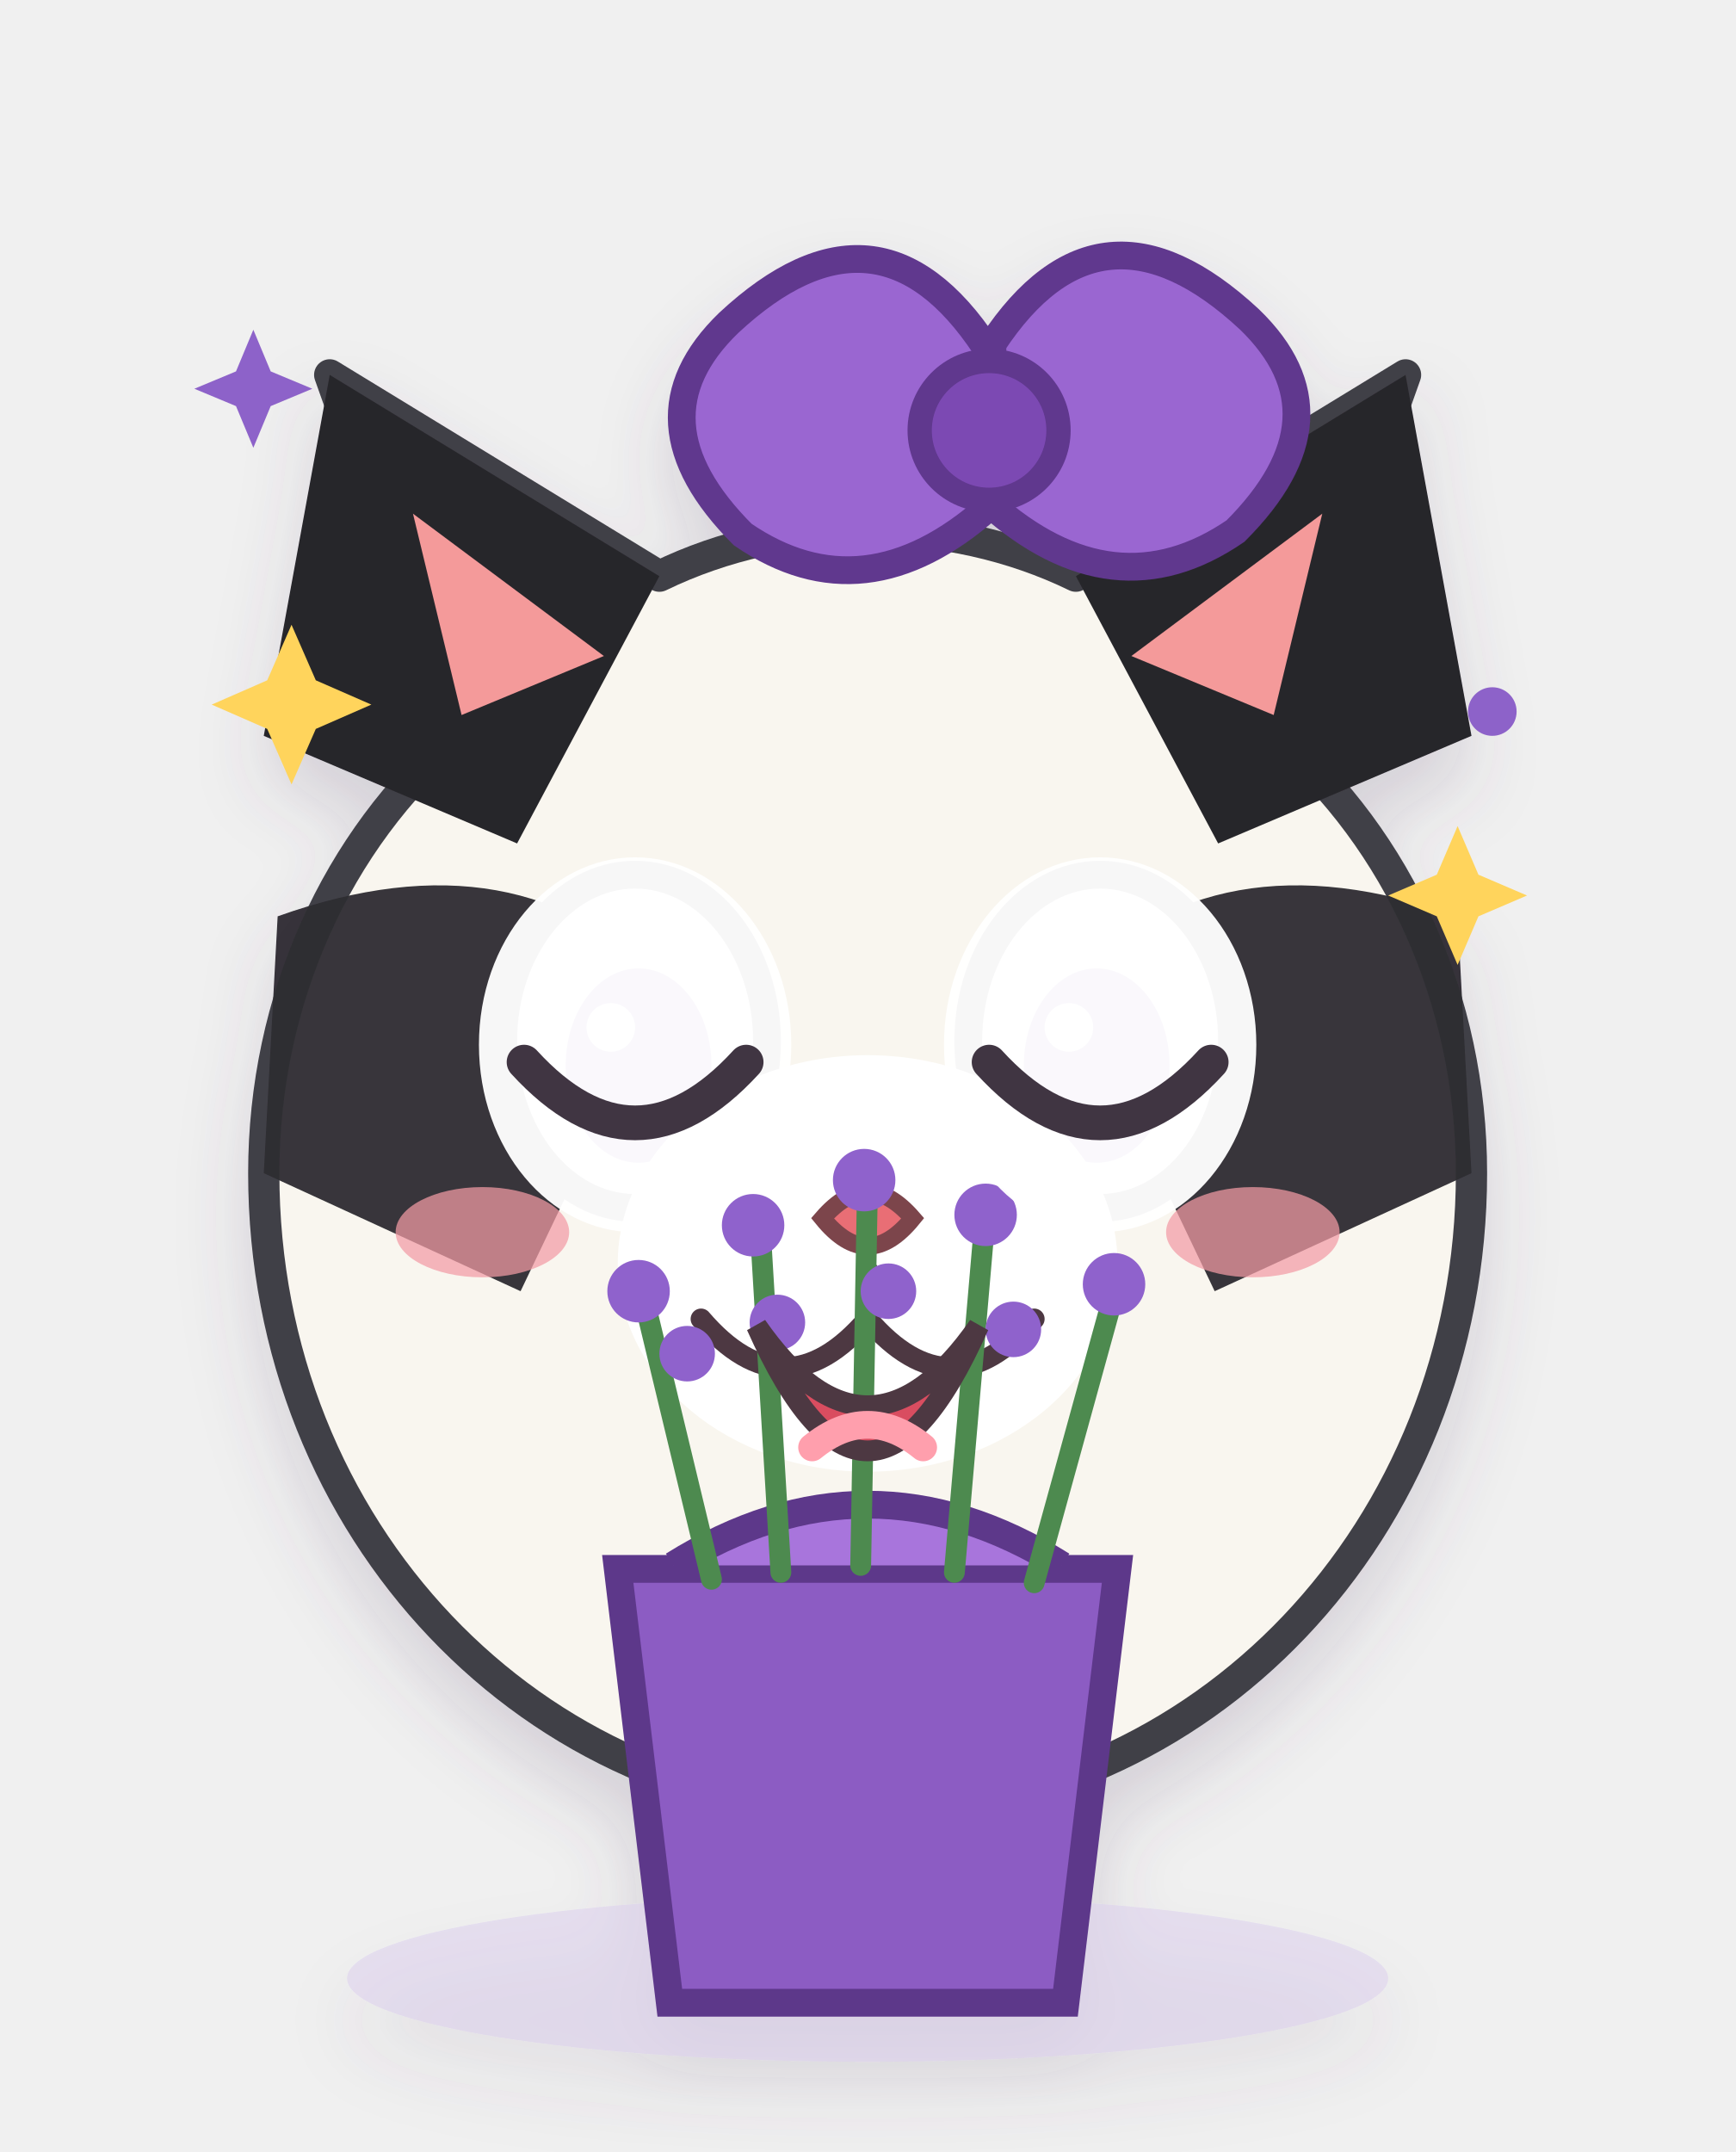
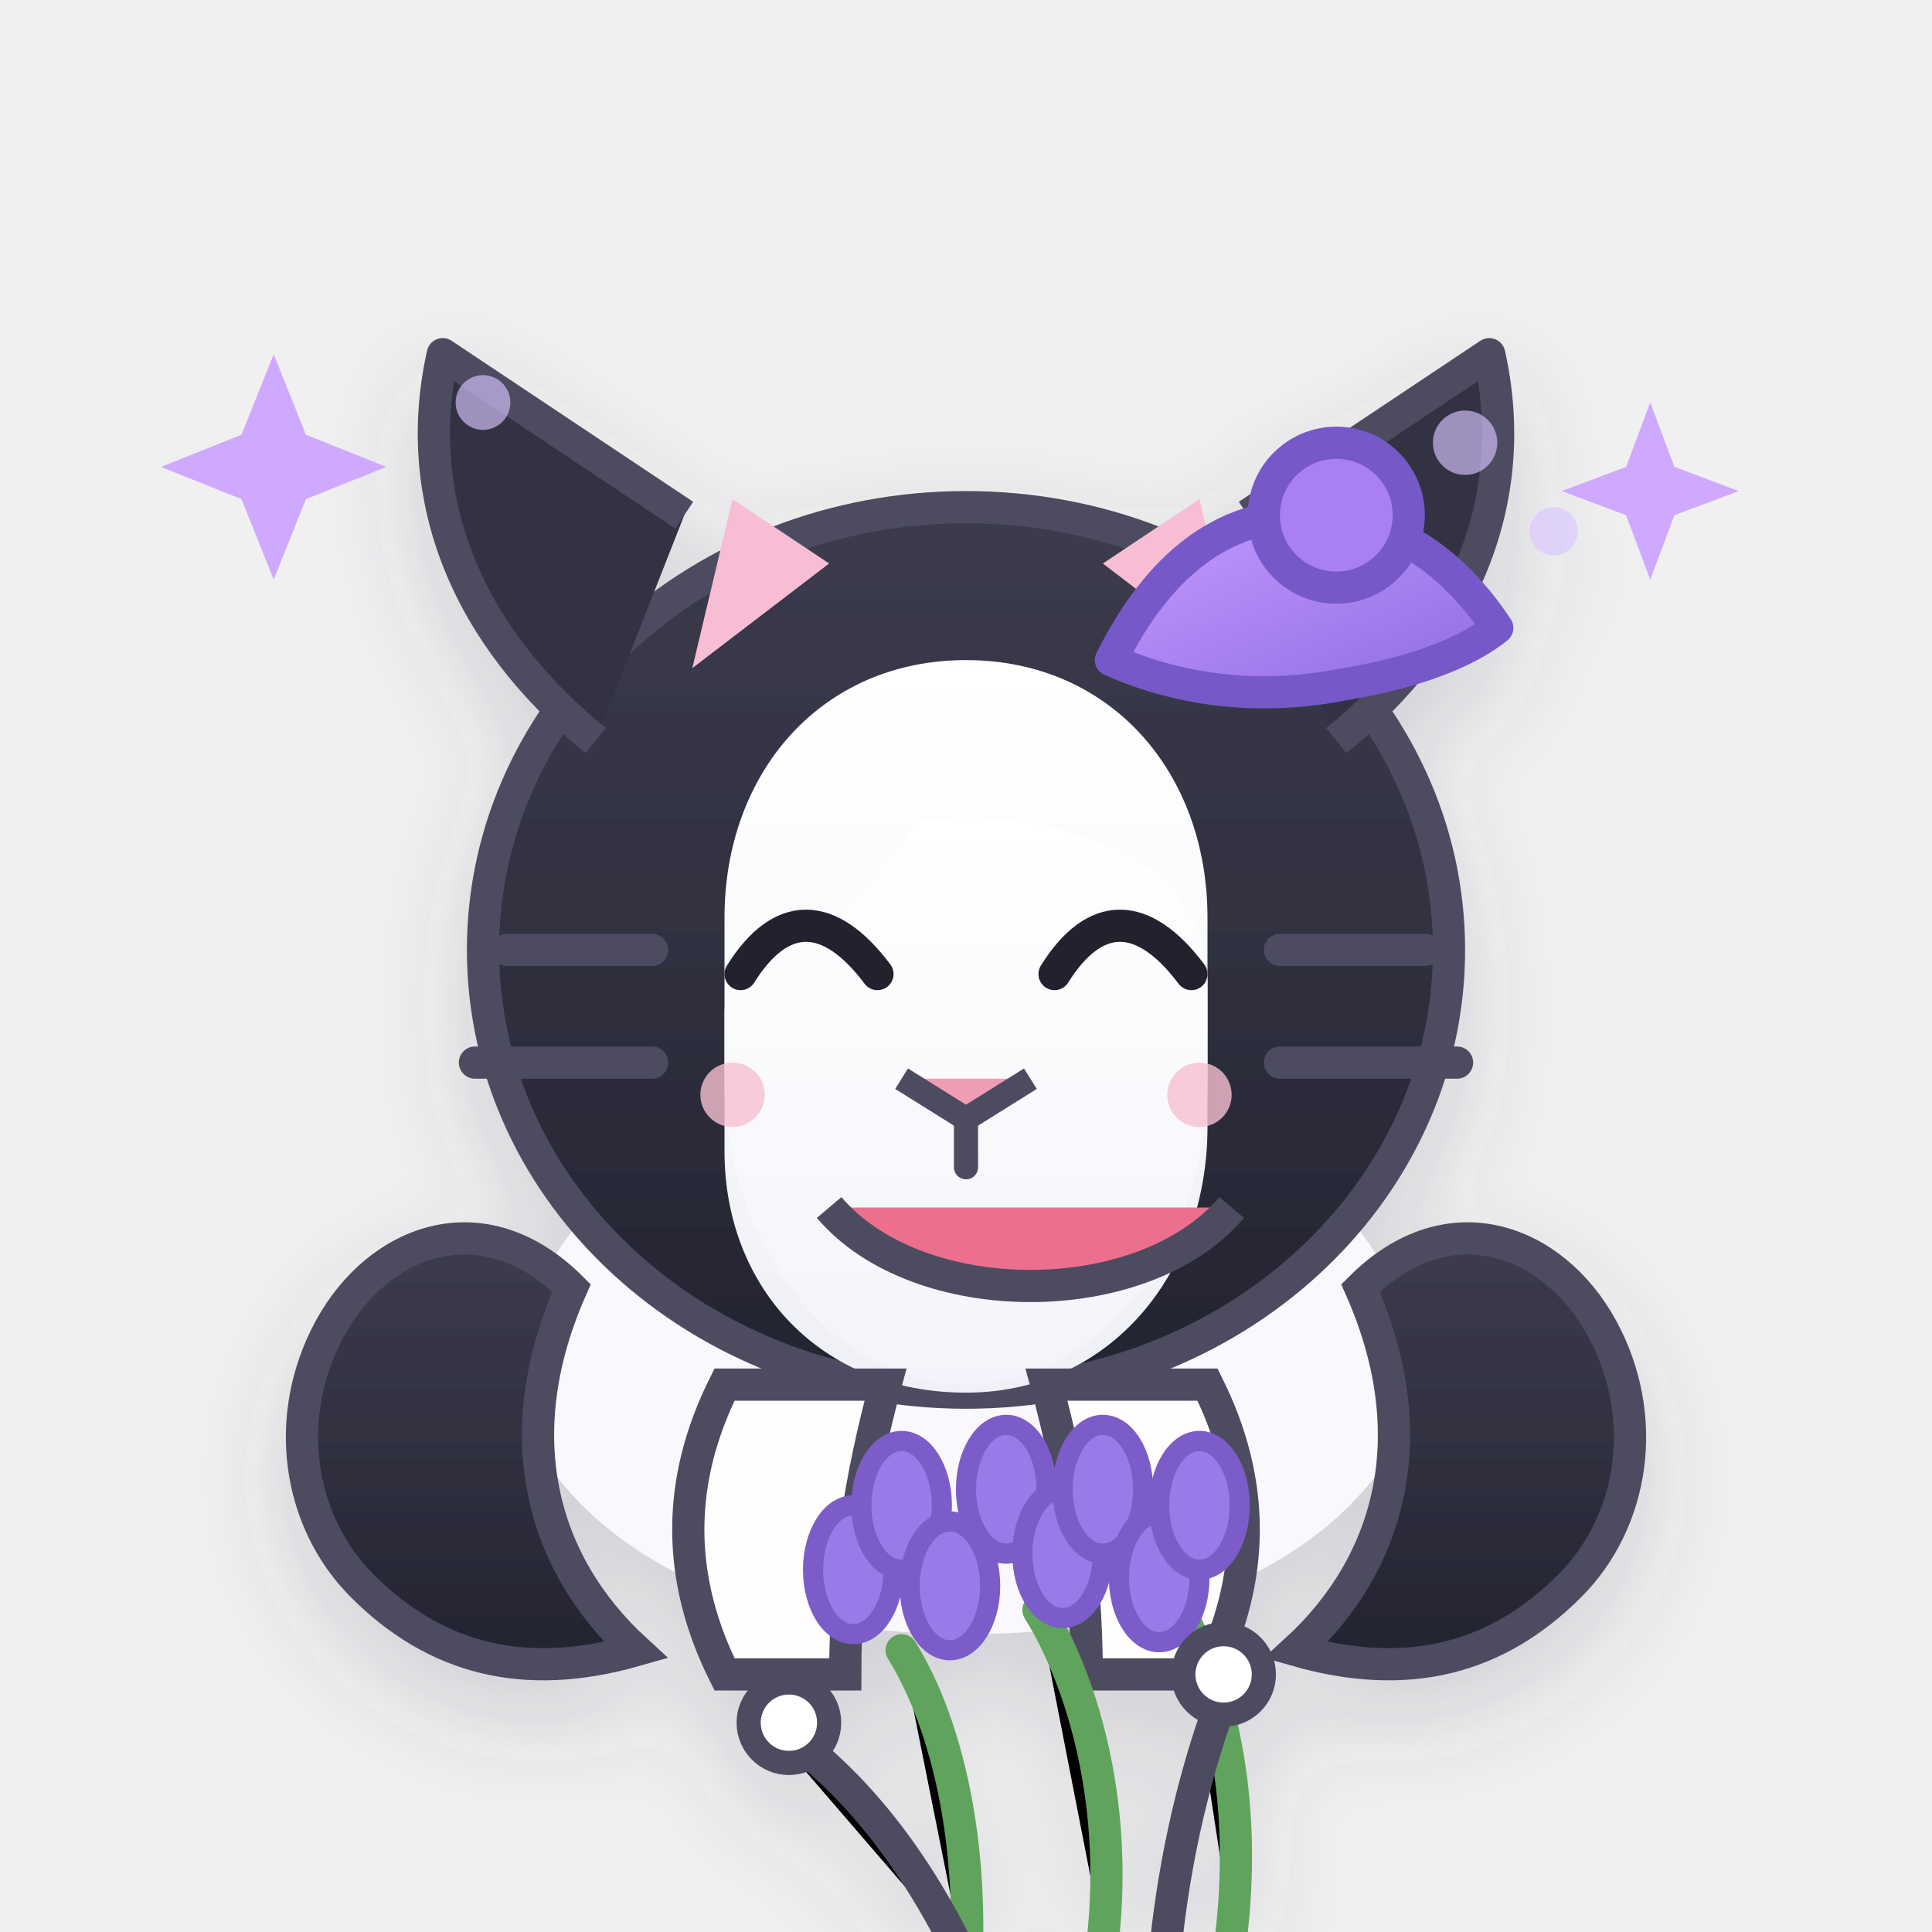
- <svg xmlns="http://www.w3.org/2000/svg" viewBox="0 0 500 620" role="img" aria-label="라벤더냥, 검정과 흰색 고양이 문장과 독해 선생님">
+ <svg xmlns="http://www.w3.org/2000/svg" viewBox="0 0 240 240" role="img" aria-label="라벤더냥">
  <defs>
-     <filter id="s" x="-30%" y="-30%" width="160%" height="180%">
-       <feDropShadow dx="0" dy="12" stdDeviation="10" flood-color="#5d4771" flood-opacity=".18" />
+     <linearGradient id="blackfur" x1="0" y1="0" x2="0" y2="1">
+       <stop offset="0" stop-color="#3c3c4e" />
+       <stop offset="1" stop-color="#222430" />
+     </linearGradient>
+     <linearGradient id="whitefur" x1="0" y1="0" x2="0" y2="1">
+       <stop offset="0" stop-color="#ffffff" />
+       <stop offset="1" stop-color="#f3f4fb" />
+     </linearGradient>
+     <linearGradient id="lavbow" x1="0" y1="0" x2="1" y2="1">
+       <stop offset="0" stop-color="#c79bff" />
+       <stop offset="1" stop-color="#8b6be3" />
+     </linearGradient>
+     <filter id="shadow" x="-20%" y="-20%" width="140%" height="140%">
+       <feDropShadow dx="0" dy="5" stdDeviation="6" flood-color="#51446b" flood-opacity=".18" />
    </filter>
    <style>
- .char{transform-box:fill-box;transform-origin:center bottom;animation:float 3.2s ease-in-out infinite}.paw{transform-box:fill-box;transform-origin:55% 85%;animation:wave 2.8s ease-in-out infinite}.eye{transform-box:fill-box;transform-origin:center;animation:blink 5s infinite}.spark{animation:twinkle 2.2s ease-in-out infinite;transform-origin:center}
- @keyframes float{0%,100%{transform:translateY(0)}50%{transform:translateY(-8px)}}@keyframes wave{0%,68%,100%{transform:rotate(0)}76%{transform:rotate(-12deg)}84%{transform:rotate(8deg)}}@keyframes blink{0%,46%,50%,100%{transform:scaleY(1)}48%{transform:scaleY(.08)}}@keyframes twinkle{0%,100%{opacity:.25;transform:scale(.75)}50%{opacity:1;transform:scale(1.15)}}@media(prefers-reduced-motion:reduce){.char,.paw,.eye,.spark{animation:none}}
- </style>
+         svg{overflow:visible} .idle-body{transform-box:fill-box;transform-origin:center bottom;animation:float 3.4s ease-in-out infinite} .sparkle{transform-box:fill-box;transform-origin:center;animation:twinkle 2.2s ease-in-out infinite} @keyframes float{0%,100%{transform:translateY(0)}50%{transform:translateY(-4px)}} @keyframes twinkle{0%,100%{opacity:.35;transform:scale(.8)}50%{opacity:1;transform:scale(1.12)}} @media(prefers-reduced-motion:reduce){.idle-body,.sparkle{animation:none}}
+         </style>
  </defs>
-   <g class="char" filter="url(#s)">
-     <ellipse cx="250" cy="570" rx="150" ry="24" fill="#d7c7ec" opacity=".45" />
-     <path d="M132 212L95 108l95 58c37-18 83-18 120 0l95-58-37 104c35 30 56 76 56 126 0 103-78 184-174 184S76 441 76 338c0-50 21-96 56-126z" fill="#f9f6ef" stroke="#414047" stroke-width="9" stroke-linejoin="round" />
-     <path d="M95 108l95 58-41 77-73-31zM405 108l-95 58 41 77 73-31z" fill="#28272c" />
-     <path d="M119 148l55 41-41 17zM381 148l-55 41 41 17z" fill="#f49a9a" />
-     <path d="M80 264q70-25 112 20l-42 88-74-34zM420 264q-70-25-112 20l42 88 74-34z" fill="#2d2c31" opacity=".95" />
-     <ellipse class="eye" cx="183" cy="300" rx="38" ry="48" fill="#fff" stroke="#343038" stroke-width="8" />
-     <ellipse class="eye" cx="317" cy="300" rx="38" ry="48" fill="#fff" stroke="#343038" stroke-width="8" />
-     <ellipse cx="184" cy="307" rx="21" ry="28" fill="#7b55b7" />
-     <ellipse cx="316" cy="307" rx="21" ry="28" fill="#7b55b7" />
-     <circle cx="176" cy="296" r="7" fill="#fff" />
-     <circle cx="308" cy="296" r="7" fill="#fff" />
-     <ellipse cx="250" cy="364" rx="72" ry="60" fill="#fff" />
-     <path d="M237 351q13-15 26 0-13 16-26 0z" fill="#e96e74" stroke="#7b454c" stroke-width="5" />
-     <path d="M250 366v14m0 0q-24 28-48 0m48 0q24 28 48 0" fill="none" stroke="#4d3842" stroke-width="6" stroke-linecap="round" />
-     <path d="M178 452h144l-15 125H193z" fill="#8c5bc3" stroke="#5d378a" stroke-width="8" />
-     <path d="M194 451q56-35 112 0" fill="#a875dc" stroke="#5d378a" stroke-width="8" />
-     <g stroke="#4d8a50" stroke-width="6" stroke-linecap="round">
-       <path d="M205 455l-20-83M225 453l-6-100M248 451l2-112M275 453l9-104M298 456l24-87" />
-     </g>
-     <g fill="#8f62cc">
-       <circle cx="184" cy="372" r="9" />
-       <circle cx="198" cy="390" r="8" />
-       <circle cx="217" cy="353" r="9" />
-       <circle cx="224" cy="381" r="8" />
-       <circle cx="249" cy="340" r="9" />
-       <circle cx="256" cy="372" r="8" />
-       <circle cx="284" cy="350" r="9" />
-       <circle cx="292" cy="383" r="8" />
-       <circle cx="321" cy="370" r="9" />
-     </g>
-     <path d="M286 99q31-47 74-7 29 28-4 61-35 24-71-8zM284 100q-31-47-74-7-29 28 4 61 35 24 71-8z" fill="#9a66d1" stroke="#60378e" stroke-width="8" />
-     <circle cx="285" cy="124" r="20" fill="#7c49b3" stroke="#60378e" stroke-width="7" />
-   </g>
-   <g class="spark" fill="#8d62c9">
-     <path d="M73 95l5 12 12 5-12 5-5 12-5-12-12-5 12-5z" />
-     <circle cx="430" cy="205" r="7" />
-   </g>
-   <g aria-label="기쁜 표정" class="expression expression-happy">
-     <ellipse cx="183" cy="301" rx="45" ry="54" fill="#fff" opacity=".96" />
-     <ellipse cx="317" cy="301" rx="45" ry="54" fill="#fff" opacity=".96" />
-     <path d="M151 306q32 35 64 0M285 306q32 35 64 0" fill="none" stroke="#403542" stroke-width="10" stroke-linecap="round" />
-     <ellipse cx="139" cy="355" rx="25" ry="13" fill="#f39ba5" opacity=".72" />
-     <ellipse cx="361" cy="355" rx="25" ry="13" fill="#f39ba5" opacity=".72" />
-     <path d="M218 382q32 46 64 0q-32 72-64 0z" fill="#d94d60" stroke="#4d3842" stroke-width="6" />
-     <path d="M234 417q16-13 32 0" fill="none" stroke="#ff9fad" stroke-width="8" stroke-linecap="round" />
-     <g class="spark" fill="#ffd45c">
-       <path d="M84 180l7 16 16 7-16 7-7 16-7-16-16-7 16-7z" />
-       <path d="M420 238l6 14 14 6-14 6-6 14-6-14-14-6 14-6z" />
+   <g class="idle-body" filter="url(#shadow)">
+     <g transform="translate(120 118)">
+       <path d="M-57 53c5 19 26 32 57 32s52-13 57-32c-3-15-13-27-29-34H-28c-16 7-26 19-29 34z" fill="#fcf9ff" opacity=".95" />
+       <path d="M-49 42c-8 18-4 34 8 45-14 4-25 1-34-8-8-8-10-21-4-32 6-11 19-16 30-5z" fill="url(#blackfur)" stroke="#4e4b61" stroke-width="4" />
+       <path d="M49 42c8 18 4 34-8 45 14 4 25 1 34-8 8-8 10-21 4-32-6-11-19-16-30-5z" fill="url(#blackfur)" stroke="#4e4b61" stroke-width="4" />
+       <ellipse cx="0" cy="0" rx="60" ry="55" fill="url(#blackfur)" stroke="#4e4b61" stroke-width="4" />
+       <path d="M-46-26c-16-13-23-30-19-48l30 20" fill="#313243" stroke="#4e4b61" stroke-width="4" stroke-linejoin="round" />
+       <path d="M46-26c16-13 23-30 19-48L35-54" fill="#313243" stroke="#4e4b61" stroke-width="4" stroke-linejoin="round" />
+       <path d="M-29-56-17-48-34-35" fill="#f7bdd4" />
+       <path d="M29-56 17-48 34-35" fill="#f7bdd4" />
+       <path d="M-30-4c0-18 12-32 30-32s30 14 30 32v20c0 20-13 38-30 38S-30 36-30 16z" fill="url(#whitefur)" />
+       <path d="M-6-16c-5 8-10 12-17 14-4 1-7 5-7 10v17c0 17 12 30 30 30s30-15 30-33V4c0-6-3-11-7-14-10-6-19-7-29-6z" fill="url(#whitefur)" opacity=".98" />
+       <path d="M-28 3c5-8 11-8 17 0M11 3c5-8 11-8 17 0" fill="none" stroke="#24242d" stroke-width="4" stroke-linecap="round" />
+       <path d="M-8 16 0 21 8 16" fill="#ee9db2" stroke="#4e4b61" stroke-width="3" stroke-linejoin="round" />
+       <path d="M0 21v6" stroke="#4e4b61" stroke-width="3" stroke-linecap="round" />
+       <path d="M-17 32c11 13 39 13 50 0" fill="#ec6f8e" stroke="#4e4b61" stroke-width="4" stroke-linejoin="round" />
+       <path d="M-39 0h-18M-39 14h-22M39 0h18M39 14h22" stroke="#4e4b61" stroke-width="4" stroke-linecap="round" />
+       <circle cx="-29" cy="18" r="4" fill="#f6bfd1" opacity=".8" />
+       <circle cx="29" cy="18" r="4" fill="#f6bfd1" opacity=".8" />
+       <g transform="translate(34 -44)">
+         <path d="M-16 8c6-12 14-18 24-18 10 0 18 5 24 14-5 4-13 6-19 7-10 2-20 1-29-3z" fill="url(#lavbow)" stroke="#7759c8" stroke-width="4" stroke-linejoin="round" />
+         <circle cx="12" cy="-10" r="9" fill="#a980f4" stroke="#7759c8" stroke-width="4" />
+       </g>
+       <path d="M-30 54c-6 12-6 24 0 36h15c0-13 2-25 5-36z" fill="#fffdfd" stroke="#4e4b61" stroke-width="4" />
+       <path d="M30 54c6 12 6 24 0 36H15c0-13-2-25-5-36z" fill="#fffdfd" stroke="#4e4b61" stroke-width="4" />
+       <g transform="translate(12 87)">
+         <path d="M-20 0c5 8 9 22 8 40" stroke="#61a35d" stroke-width="4" stroke-linecap="round" />
+         <path d="M-3-5c5 8 10 23 8 41" stroke="#61a35d" stroke-width="4" stroke-linecap="round" />
+         <path d="M15-4c4 8 8 21 6 39" stroke="#61a35d" stroke-width="4" stroke-linecap="round" />
+         <g fill="#9a79e8" stroke="#7b5bc8" stroke-width="2.5">
+           <ellipse cx="-26" cy="-10" rx="5" ry="8" />
+           <ellipse cx="-20" cy="-18" rx="5" ry="8" />
+           <ellipse cx="-14" cy="-8" rx="5" ry="8" />
+           <ellipse cx="-7" cy="-20" rx="5" ry="8" />
+           <ellipse cx="0" cy="-12" rx="5" ry="8" />
+           <ellipse cx="5" cy="-20" rx="5" ry="8" />
+           <ellipse cx="12" cy="-9" rx="5" ry="8" />
+           <ellipse cx="17" cy="-18" rx="5" ry="8" />
+         </g>
+         <path d="M-38 8q15 9 25 29M21 3q-6 15-8 32" stroke="#4e4b61" stroke-width="4" stroke-linecap="round" />
+         <circle cx="-34" cy="9" r="5" fill="#fff" stroke="#4e4b61" stroke-width="3" />
+         <circle cx="20" cy="3" r="5" fill="#fff" stroke="#4e4b61" stroke-width="3" />
+       </g>
+       <g fill="#d8c4ff" opacity=".65">
+         <circle cx="62" cy="-63" r="4" />
+         <circle cx="73" cy="-52" r="3" />
+         <circle cx="-60" cy="-68" r="3.4" />
+       </g>
    </g>
  </g>
+   <g class="sparkle" fill="#cfa8ff">
+     <path d="M34 44l4 10 10 4-10 4-4 10-4-10-10-4 10-4z" />
+     <path d="M205 50l3 8 8 3-8 3-3 8-3-8-8-3 8-3z" />
+   </g>
</svg>
